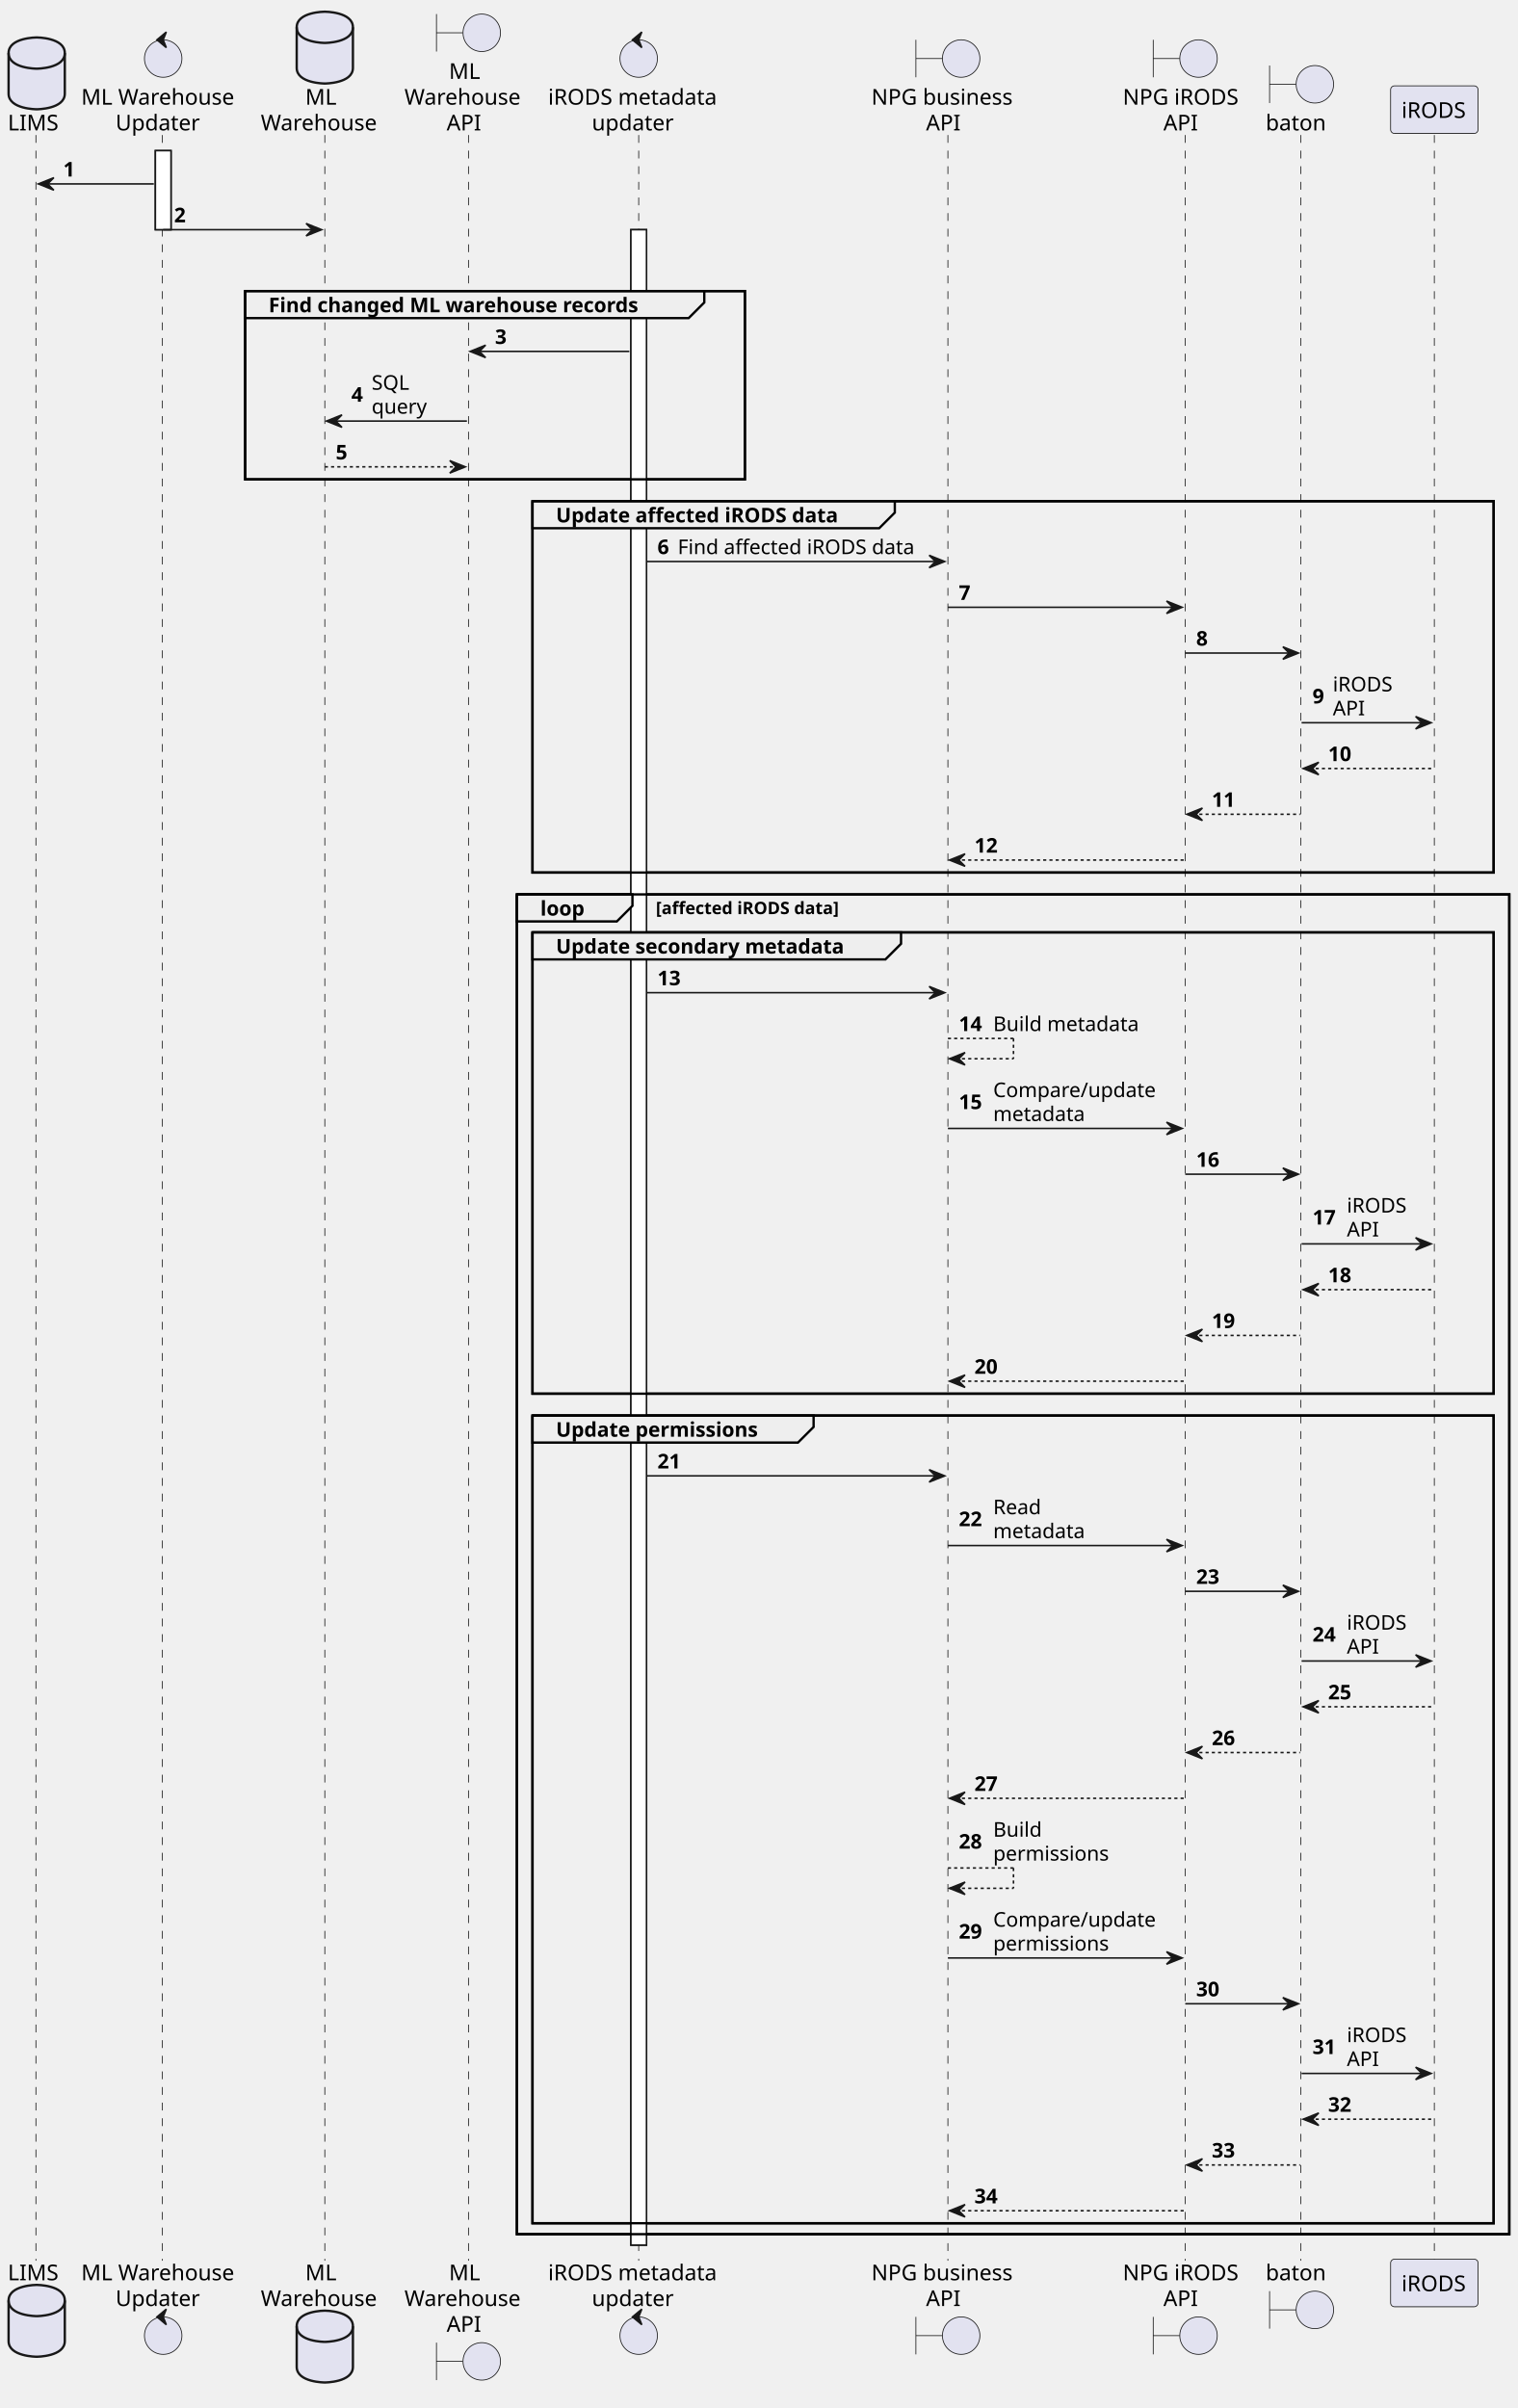
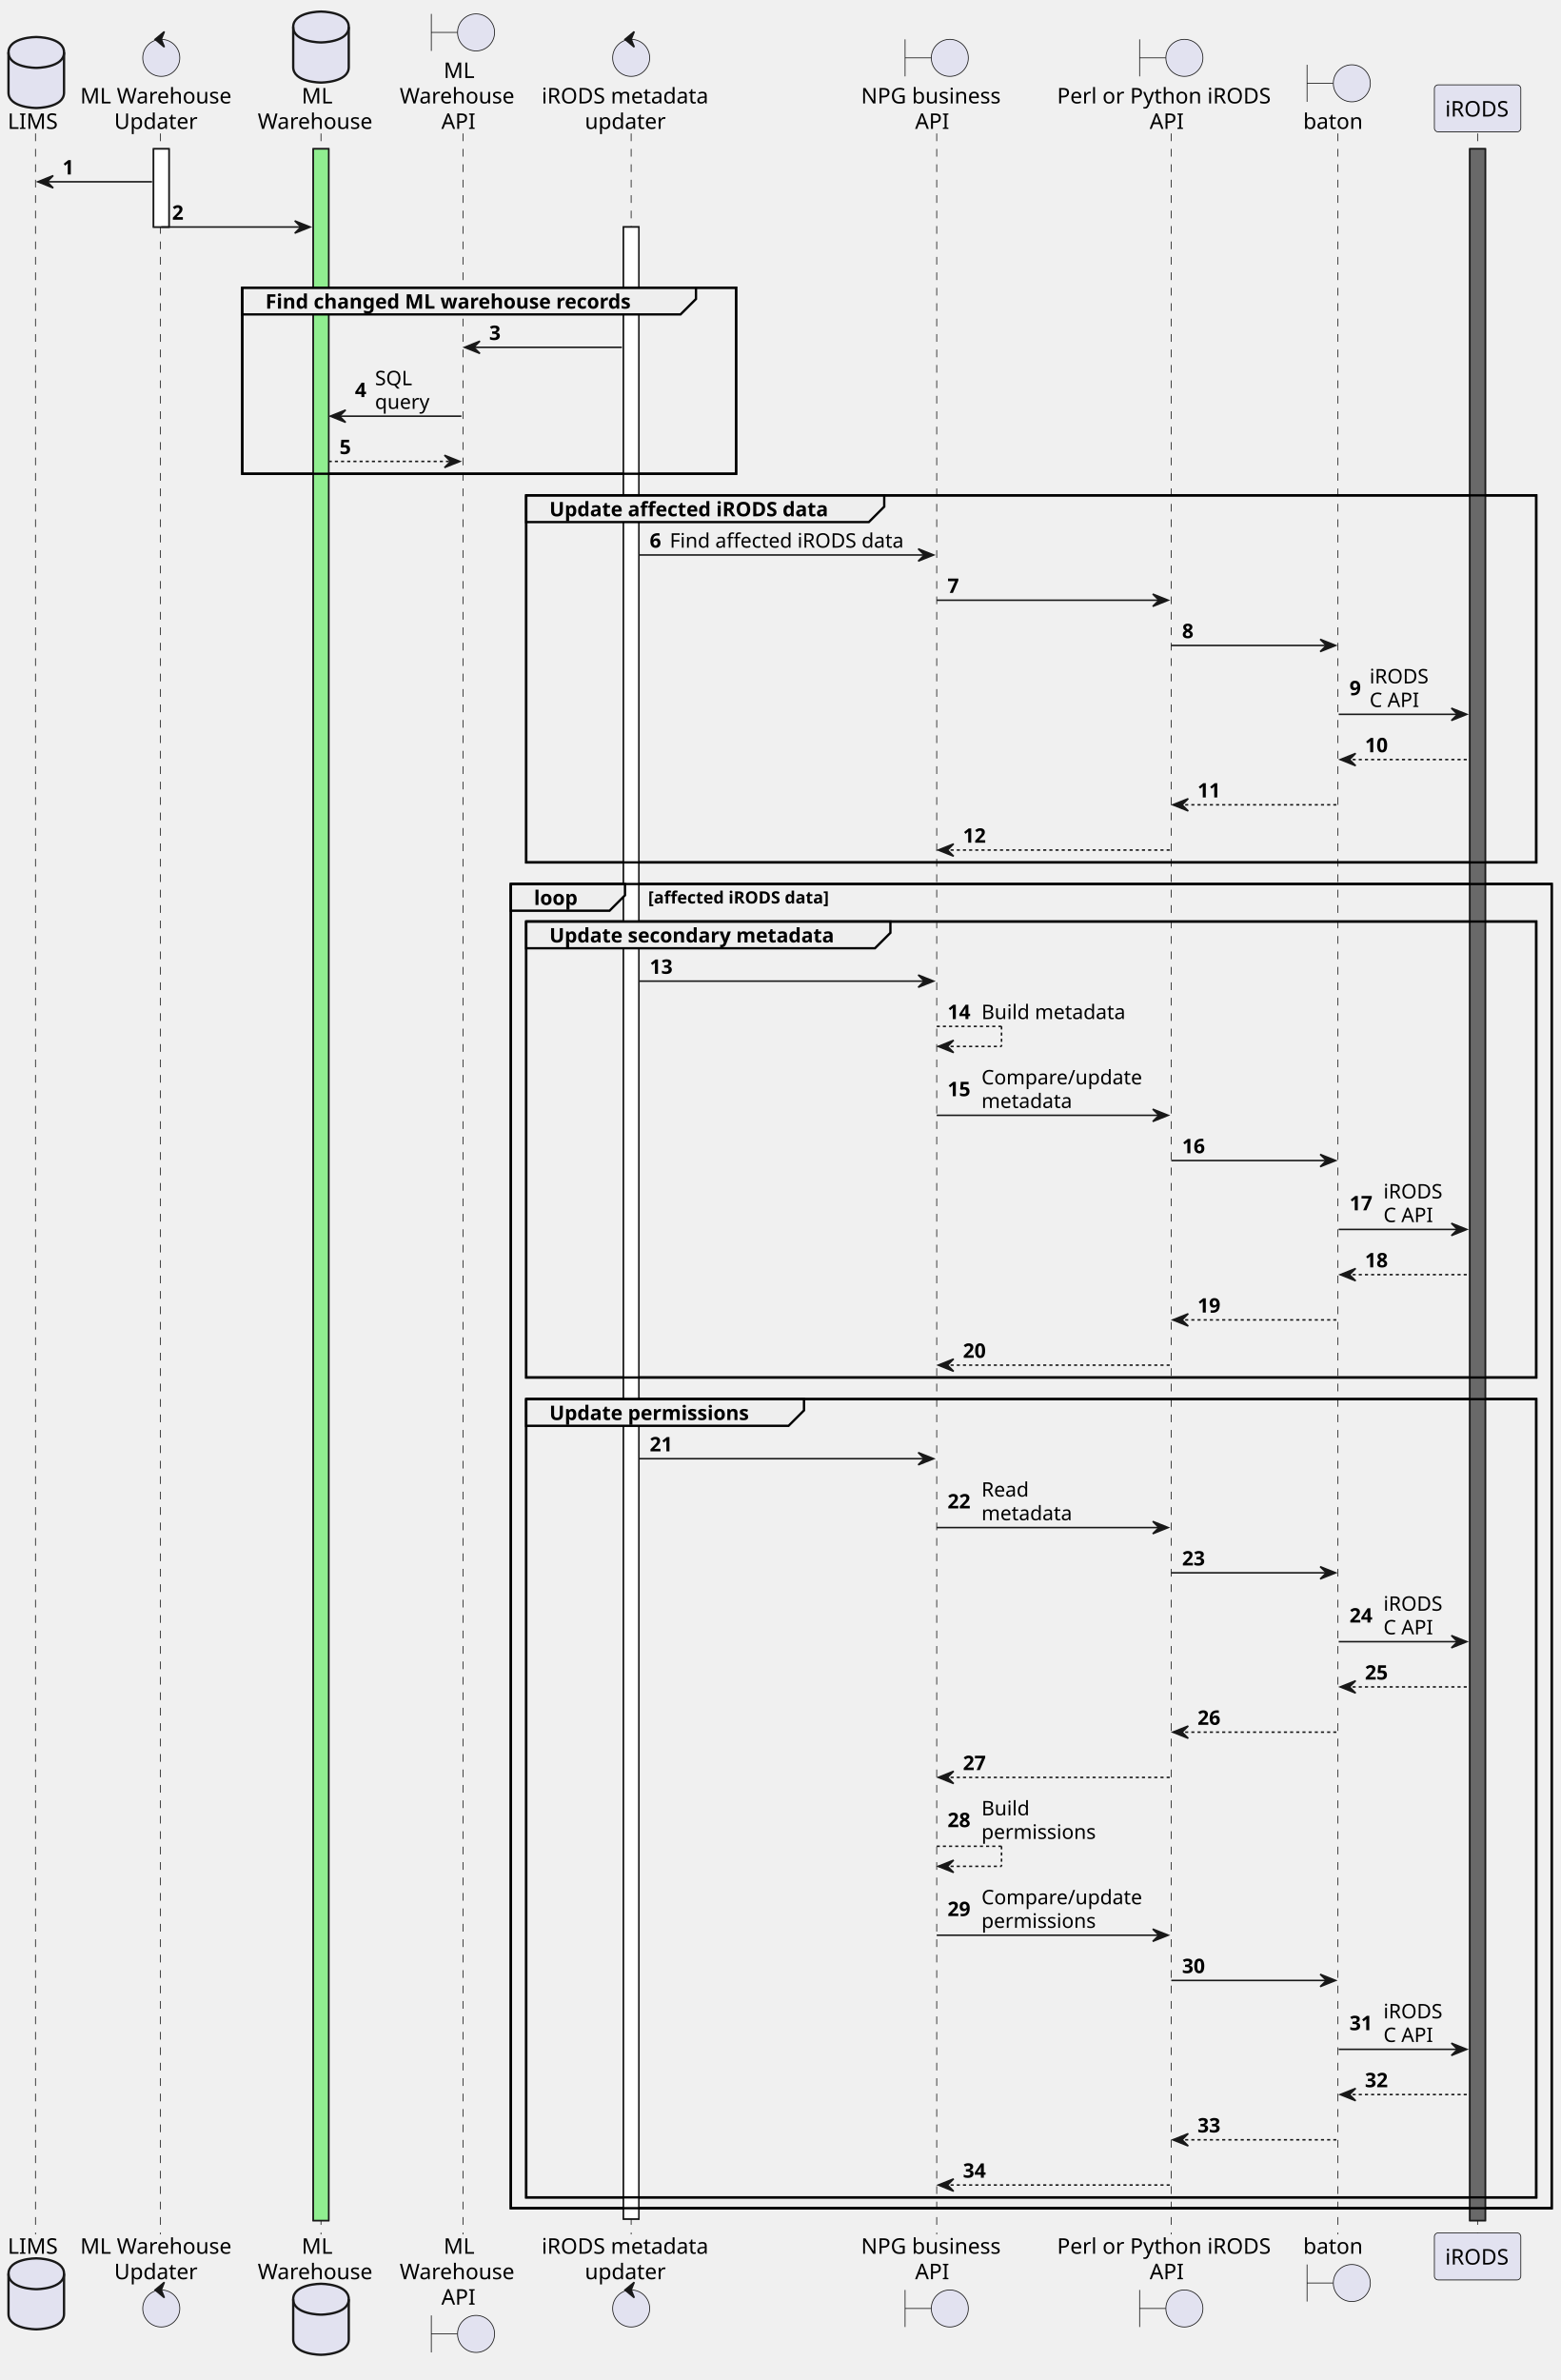
- <svg xmlns="http://www.w3.org/2000/svg" contentStyleType="text/css" height="1542px" preserveAspectRatio="none" style="width:972px;height:1542px;background:#FFFFFF;" version="1.1" viewBox="0 0 972 1542" width="972px" zoomAndPan="magnify">
+ <svg xmlns="http://www.w3.org/2000/svg" contentStyleType="text/css" height="1542px" preserveAspectRatio="none" style="width:1011px;height:1542px;background:#FFFFFF;" version="1.1" viewBox="0 0 1011 1542" width="1011px" zoomAndPan="magnify">
  <defs />
  <g>
    <rect fill="#FFFFFF" height="50.621" style="stroke:#181818;stroke-width:1.0;" width="10" x="99.5" y="96.465" />
+     <rect fill="#90EE90" height="1342.217" style="stroke:#181818;stroke-width:1.0;" width="10" x="203" y="96.465" />
    <rect fill="#FFFFFF" height="1290.596" style="stroke:#181818;stroke-width:1.0;" width="10" x="404" y="147.086" />
+     <rect fill="#696969" height="1342.217" style="stroke:#181818;stroke-width:1.0;" width="10" x="952.5" y="96.465" />
    <rect fill="none" height="120.553" style="stroke:#000000;stroke-width:1.5;" width="320" x="157" y="186.397" />
-     <rect fill="none" height="237.795" style="stroke:#000000;stroke-width:1.5;" width="615.5" x="341" y="320.949" />
-     <rect fill="none" height="857.938" style="stroke:#000000;stroke-width:1.5;" width="635.5" x="331" y="572.744" />
-     <rect fill="none" height="295.416" style="stroke:#000000;stroke-width:1.5;" width="615.5" x="341" y="597.055" />
-     <rect fill="none" height="517.211" style="stroke:#000000;stroke-width:1.5;" width="615.5" x="341" y="906.471" />
+     <rect fill="none" height="237.795" style="stroke:#000000;stroke-width:1.5;" width="654.5" x="341" y="320.949" />
+     <rect fill="none" height="857.938" style="stroke:#000000;stroke-width:1.5;" width="674.5" x="331" y="572.744" />
+     <rect fill="none" height="295.416" style="stroke:#000000;stroke-width:1.5;" width="654.5" x="341" y="597.055" />
+     <rect fill="none" height="517.211" style="stroke:#000000;stroke-width:1.5;" width="654.5" x="341" y="906.471" />
    <line style="stroke:#181818;stroke-width:0.5;stroke-dasharray:5.0,5.0;" x1="23" x2="23" y1="86.465" y2="1447.682" />
    <line style="stroke:#181818;stroke-width:0.5;stroke-dasharray:5.0,5.0;" x1="104" x2="104" y1="86.465" y2="1447.682" />
    <line style="stroke:#181818;stroke-width:0.5;stroke-dasharray:5.0,5.0;" x1="208" x2="208" y1="86.465" y2="1447.682" />
    <line style="stroke:#181818;stroke-width:0.5;stroke-dasharray:5.0,5.0;" x1="300" x2="300" y1="86.465" y2="1447.682" />
    <line style="stroke:#181818;stroke-width:0.5;stroke-dasharray:5.0,5.0;" x1="409" x2="409" y1="86.465" y2="1447.682" />
    <line style="stroke:#181818;stroke-width:0.5;stroke-dasharray:5.0,5.0;" x1="607" x2="607" y1="86.465" y2="1447.682" />
    <line style="stroke:#181818;stroke-width:0.5;stroke-dasharray:5.0,5.0;" x1="759" x2="759" y1="86.465" y2="1447.682" />
-     <line style="stroke:#181818;stroke-width:0.5;stroke-dasharray:5.0,5.0;" x1="833" x2="833" y1="86.465" y2="1447.682" />
-     <line style="stroke:#181818;stroke-width:0.5;stroke-dasharray:5.0,5.0;" x1="918.5" x2="918.5" y1="86.465" y2="1447.682" />
+     <line style="stroke:#181818;stroke-width:0.5;stroke-dasharray:5.0,5.0;" x1="867" x2="867" y1="86.465" y2="1447.682" />
+     <line style="stroke:#181818;stroke-width:0.5;stroke-dasharray:5.0,5.0;" x1="957.5" x2="957.5" y1="86.465" y2="1447.682" />
    <text fill="#000000" font-family="sans-serif" font-size="14" lengthAdjust="spacing" textLength="31" x="5" y="83.512">LIMS</text>
    <path d="M5.5,33.977 C5.5,23.977 23.5,23.977 23.5,23.977 C23.5,23.977 41.5,23.977 41.5,33.977 L41.5,59.977 C41.5,69.977 23.5,69.977 23.5,69.977 C23.5,69.977 5.5,69.977 5.5,59.977 L5.5,33.977 " fill="#E2E2F0" style="stroke:#181818;stroke-width:1.5;" />
    <path d="M5.5,33.977 C5.5,43.977 23.5,43.977 23.5,43.977 C23.5,43.977 41.5,43.977 41.5,33.977 " fill="none" style="stroke:#181818;stroke-width:1.5;" />
    <text fill="#000000" font-family="sans-serif" font-size="14" lengthAdjust="spacing" textLength="31" x="5" y="1460.217">LIMS</text>
    <path d="M5.5,1473.17 C5.5,1463.17 23.5,1463.17 23.5,1463.17 C23.5,1463.17 41.5,1463.17 41.5,1473.17 L41.5,1499.17 C41.5,1509.17 23.5,1509.17 23.5,1509.17 C23.5,1509.17 5.5,1509.17 5.5,1499.17 L5.5,1473.17 " fill="#E2E2F0" style="stroke:#181818;stroke-width:1.5;" />
    <path d="M5.5,1473.17 C5.5,1483.17 23.5,1483.17 23.5,1483.17 C23.5,1483.17 41.5,1483.17 41.5,1473.17 " fill="none" style="stroke:#181818;stroke-width:1.5;" />
    <text fill="#000000" font-family="sans-serif" font-size="14" lengthAdjust="spacing" textLength="99" x="52" y="67.023">ML Warehouse</text>
    <text fill="#000000" font-family="sans-serif" font-size="14" lengthAdjust="spacing" textLength="55" x="74" y="83.512">Updater</text>
    <ellipse cx="104.5" cy="37.488" fill="#E2E2F0" rx="12" ry="12" style="stroke:#181818;stroke-width:0.5;" />
    <polygon fill="#181818" points="100.5,25.488,106.5,20.488,104.5,25.488,106.5,30.488,100.5,25.488" style="stroke:#181818;stroke-width:1.0;" />
    <text fill="#000000" font-family="sans-serif" font-size="14" lengthAdjust="spacing" textLength="99" x="52" y="1460.217">ML Warehouse</text>
    <text fill="#000000" font-family="sans-serif" font-size="14" lengthAdjust="spacing" textLength="55" x="74" y="1476.705">Updater</text>
    <ellipse cx="104.5" cy="1495.658" fill="#E2E2F0" rx="12" ry="12" style="stroke:#181818;stroke-width:0.5;" />
    <polygon fill="#181818" points="100.5,1483.658,106.5,1478.658,104.5,1483.658,106.5,1488.658,100.5,1483.658" style="stroke:#181818;stroke-width:1.0;" />
    <text fill="#000000" font-family="sans-serif" font-size="14" lengthAdjust="spacing" textLength="19" x="195.5" y="67.023">ML</text>
    <text fill="#000000" font-family="sans-serif" font-size="14" lengthAdjust="spacing" textLength="76" x="167" y="83.512">Warehouse</text>
    <path d="M190,17.488 C190,7.488 208,7.488 208,7.488 C208,7.488 226,7.488 226,17.488 L226,43.488 C226,53.488 208,53.488 208,53.488 C208,53.488 190,53.488 190,43.488 L190,17.488 " fill="#E2E2F0" style="stroke:#181818;stroke-width:1.5;" />
    <path d="M190,17.488 C190,27.488 208,27.488 208,27.488 C208,27.488 226,27.488 226,17.488 " fill="none" style="stroke:#181818;stroke-width:1.5;" />
    <text fill="#000000" font-family="sans-serif" font-size="14" lengthAdjust="spacing" textLength="19" x="195.5" y="1460.217">ML</text>
    <text fill="#000000" font-family="sans-serif" font-size="14" lengthAdjust="spacing" textLength="76" x="167" y="1476.705">Warehouse</text>
    <path d="M190,1489.658 C190,1479.658 208,1479.658 208,1479.658 C208,1479.658 226,1479.658 226,1489.658 L226,1515.658 C226,1525.658 208,1525.658 208,1525.658 C208,1525.658 190,1525.658 190,1515.658 L190,1489.658 " fill="#E2E2F0" style="stroke:#181818;stroke-width:1.5;" />
    <path d="M190,1489.658 C190,1499.658 208,1499.658 208,1499.658 C208,1499.658 226,1499.658 226,1489.658 " fill="none" style="stroke:#181818;stroke-width:1.5;" />
    <text fill="#000000" font-family="sans-serif" font-size="14" lengthAdjust="spacing" textLength="19" x="287.5" y="50.535">ML</text>
    <text fill="#000000" font-family="sans-serif" font-size="14" lengthAdjust="spacing" textLength="76" x="259" y="67.023">Warehouse</text>
    <text fill="#000000" font-family="sans-serif" font-size="14" lengthAdjust="spacing" textLength="22" x="286" y="83.512">API</text>
    <path d="M279.5,9 L279.5,33 M279.5,21 L296.5,21 " fill="none" style="stroke:#181818;stroke-width:0.5;" />
    <ellipse cx="308.5" cy="21" fill="#E2E2F0" rx="12" ry="12" style="stroke:#181818;stroke-width:0.5;" />
    <text fill="#000000" font-family="sans-serif" font-size="14" lengthAdjust="spacing" textLength="19" x="287.5" y="1460.217">ML</text>
    <text fill="#000000" font-family="sans-serif" font-size="14" lengthAdjust="spacing" textLength="76" x="259" y="1476.705">Warehouse</text>
    <text fill="#000000" font-family="sans-serif" font-size="14" lengthAdjust="spacing" textLength="22" x="286" y="1493.193">API</text>
    <path d="M279.5,1500.147 L279.5,1524.147 M279.5,1512.147 L296.5,1512.147 " fill="none" style="stroke:#181818;stroke-width:0.5;" />
    <ellipse cx="308.5" cy="1512.147" fill="#E2E2F0" rx="12" ry="12" style="stroke:#181818;stroke-width:0.5;" />
    <text fill="#000000" font-family="sans-serif" font-size="14" lengthAdjust="spacing" textLength="110" x="351" y="67.023">iRODS metadata</text>
    <text fill="#000000" font-family="sans-serif" font-size="14" lengthAdjust="spacing" textLength="54" x="379" y="83.512">updater</text>
    <ellipse cx="409" cy="37.488" fill="#E2E2F0" rx="12" ry="12" style="stroke:#181818;stroke-width:0.5;" />
    <polygon fill="#181818" points="405,25.488,411,20.488,409,25.488,411,30.488,405,25.488" style="stroke:#181818;stroke-width:1.0;" />
    <text fill="#000000" font-family="sans-serif" font-size="14" lengthAdjust="spacing" textLength="110" x="351" y="1460.217">iRODS metadata</text>
    <text fill="#000000" font-family="sans-serif" font-size="14" lengthAdjust="spacing" textLength="54" x="379" y="1476.705">updater</text>
    <ellipse cx="409" cy="1495.658" fill="#E2E2F0" rx="12" ry="12" style="stroke:#181818;stroke-width:0.5;" />
    <polygon fill="#181818" points="405,1483.658,411,1478.658,409,1483.658,411,1488.658,405,1483.658" style="stroke:#181818;stroke-width:1.0;" />
    <text fill="#000000" font-family="sans-serif" font-size="14" lengthAdjust="spacing" textLength="92" x="558" y="67.023">NPG business</text>
    <text fill="#000000" font-family="sans-serif" font-size="14" lengthAdjust="spacing" textLength="22" x="593" y="83.512">API</text>
    <path d="M586.5,25.488 L586.5,49.488 M586.5,37.488 L603.5,37.488 " fill="none" style="stroke:#181818;stroke-width:0.5;" />
    <ellipse cx="615.5" cy="37.488" fill="#E2E2F0" rx="12" ry="12" style="stroke:#181818;stroke-width:0.5;" />
    <text fill="#000000" font-family="sans-serif" font-size="14" lengthAdjust="spacing" textLength="92" x="558" y="1460.217">NPG business</text>
    <text fill="#000000" font-family="sans-serif" font-size="14" lengthAdjust="spacing" textLength="22" x="593" y="1476.705">API</text>
    <path d="M586.5,1483.658 L586.5,1507.658 M586.5,1495.658 L603.5,1495.658 " fill="none" style="stroke:#181818;stroke-width:0.5;" />
    <ellipse cx="615.5" cy="1495.658" fill="#E2E2F0" rx="12" ry="12" style="stroke:#181818;stroke-width:0.5;" />
-     <text fill="#000000" font-family="sans-serif" font-size="14" lengthAdjust="spacing" textLength="74" x="719" y="67.023">NPG iRODS</text>
+     <text fill="#000000" font-family="sans-serif" font-size="14" lengthAdjust="spacing" textLength="142" x="685" y="67.023">Perl or Python iRODS</text>
    <text fill="#000000" font-family="sans-serif" font-size="14" lengthAdjust="spacing" textLength="22" x="745" y="83.512">API</text>
    <path d="M738.5,25.488 L738.5,49.488 M738.5,37.488 L755.5,37.488 " fill="none" style="stroke:#181818;stroke-width:0.5;" />
    <ellipse cx="767.5" cy="37.488" fill="#E2E2F0" rx="12" ry="12" style="stroke:#181818;stroke-width:0.5;" />
-     <text fill="#000000" font-family="sans-serif" font-size="14" lengthAdjust="spacing" textLength="74" x="719" y="1460.217">NPG iRODS</text>
+     <text fill="#000000" font-family="sans-serif" font-size="14" lengthAdjust="spacing" textLength="142" x="685" y="1460.217">Perl or Python iRODS</text>
    <text fill="#000000" font-family="sans-serif" font-size="14" lengthAdjust="spacing" textLength="22" x="745" y="1476.705">API</text>
    <path d="M738.5,1483.658 L738.5,1507.658 M738.5,1495.658 L755.5,1495.658 " fill="none" style="stroke:#181818;stroke-width:0.5;" />
    <ellipse cx="767.5" cy="1495.658" fill="#E2E2F0" rx="12" ry="12" style="stroke:#181818;stroke-width:0.5;" />
-     <text fill="#000000" font-family="sans-serif" font-size="14" lengthAdjust="spacing" textLength="40" x="810.5" y="83.512">baton</text>
-     <path d="M813,41.977 L813,65.977 M813,53.977 L830,53.977 " fill="none" style="stroke:#181818;stroke-width:0.5;" />
-     <ellipse cx="842" cy="53.977" fill="#E2E2F0" rx="12" ry="12" style="stroke:#181818;stroke-width:0.5;" />
-     <text fill="#000000" font-family="sans-serif" font-size="14" lengthAdjust="spacing" textLength="40" x="810.5" y="1460.217">baton</text>
-     <path d="M813,1467.17 L813,1491.17 M813,1479.17 L830,1479.17 " fill="none" style="stroke:#181818;stroke-width:0.5;" />
-     <ellipse cx="842" cy="1479.17" fill="#E2E2F0" rx="12" ry="12" style="stroke:#181818;stroke-width:0.5;" />
-     <rect fill="#E2E2F0" height="30.488" rx="2.5" ry="2.5" style="stroke:#181818;stroke-width:0.5;" width="56" x="890.5" y="54.977" />
-     <text fill="#000000" font-family="sans-serif" font-size="14" lengthAdjust="spacing" textLength="42" x="897.5" y="75.512">iRODS</text>
-     <rect fill="#E2E2F0" height="30.488" rx="2.5" ry="2.5" style="stroke:#181818;stroke-width:0.5;" width="56" x="890.5" y="1446.682" />
-     <text fill="#000000" font-family="sans-serif" font-size="14" lengthAdjust="spacing" textLength="42" x="897.5" y="1467.217">iRODS</text>
+     <text fill="#000000" font-family="sans-serif" font-size="14" lengthAdjust="spacing" textLength="40" x="844.5" y="83.512">baton</text>
+     <path d="M847,41.977 L847,65.977 M847,53.977 L864,53.977 " fill="none" style="stroke:#181818;stroke-width:0.5;" />
+     <ellipse cx="876" cy="53.977" fill="#E2E2F0" rx="12" ry="12" style="stroke:#181818;stroke-width:0.5;" />
+     <text fill="#000000" font-family="sans-serif" font-size="14" lengthAdjust="spacing" textLength="40" x="844.5" y="1460.217">baton</text>
+     <path d="M847,1467.17 L847,1491.17 M847,1479.17 L864,1479.17 " fill="none" style="stroke:#181818;stroke-width:0.5;" />
+     <ellipse cx="876" cy="1479.17" fill="#E2E2F0" rx="12" ry="12" style="stroke:#181818;stroke-width:0.5;" />
+     <rect fill="#E2E2F0" height="30.488" rx="2.5" ry="2.5" style="stroke:#181818;stroke-width:0.5;" width="56" x="929.5" y="54.977" />
+     <text fill="#000000" font-family="sans-serif" font-size="14" lengthAdjust="spacing" textLength="42" x="936.5" y="75.512">iRODS</text>
+     <rect fill="#E2E2F0" height="30.488" rx="2.5" ry="2.5" style="stroke:#181818;stroke-width:0.5;" width="56" x="929.5" y="1446.682" />
+     <text fill="#000000" font-family="sans-serif" font-size="14" lengthAdjust="spacing" textLength="42" x="936.5" y="1467.217">iRODS</text>
    <rect fill="#FFFFFF" height="50.621" style="stroke:#181818;stroke-width:1.0;" width="10" x="99.5" y="96.465" />
+     <rect fill="#90EE90" height="1342.217" style="stroke:#181818;stroke-width:1.0;" width="10" x="203" y="96.465" />
    <rect fill="#FFFFFF" height="1290.596" style="stroke:#181818;stroke-width:1.0;" width="10" x="404" y="147.086" />
+     <rect fill="#696969" height="1342.217" style="stroke:#181818;stroke-width:1.0;" width="10" x="952.5" y="96.465" />
    <polygon fill="#181818" points="34.5,113.775,24.5,117.775,34.5,121.775,30.5,117.775" style="stroke:#181818;stroke-width:1.0;" />
    <line style="stroke:#181818;stroke-width:1.0;" x1="28.5" x2="98.5" y1="117.775" y2="117.775" />
    <text fill="#000000" font-family="sans-serif" font-size="13" font-weight="bold" lengthAdjust="spacing" textLength="9" x="40.5" y="113.033">1</text>
    <text fill="#000000" font-family="sans-serif" font-size="13" lengthAdjust="spacing" textLength="4" x="53.5" y="113.033"> </text>
-     <polygon fill="#181818" points="196,143.086,206,147.086,196,151.086,200,147.086" style="stroke:#181818;stroke-width:1.0;" />
-     <line style="stroke:#181818;stroke-width:1.0;" x1="104.5" x2="202" y1="147.086" y2="147.086" />
+     <polygon fill="#181818" points="191,143.086,201,147.086,191,151.086,195,147.086" style="stroke:#181818;stroke-width:1.0;" />
+     <line style="stroke:#181818;stroke-width:1.0;" x1="104.5" x2="197" y1="147.086" y2="147.086" />
    <text fill="#000000" font-family="sans-serif" font-size="13" font-weight="bold" lengthAdjust="spacing" textLength="9" x="111.5" y="142.344">2</text>
    <text fill="#000000" font-family="sans-serif" font-size="13" lengthAdjust="spacing" textLength="4" x="124.5" y="142.344"> </text>
    <path d="M157,186.397 L451,186.397 L451,193.707 L441,203.707 L157,203.707 L157,186.397 " fill="#EEEEEE" style="stroke:#000000;stroke-width:1.5;" />
    <rect fill="none" height="120.553" style="stroke:#000000;stroke-width:1.5;" width="320" x="157" y="186.397" />
    <text fill="#000000" font-family="sans-serif" font-size="13" font-weight="bold" lengthAdjust="spacing" textLength="249" x="172" y="199.965">Find changed ML warehouse records</text>
    <polygon fill="#181818" points="311,221.018,301,225.018,311,229.018,307,225.018" style="stroke:#181818;stroke-width:1.0;" />
    <line style="stroke:#181818;stroke-width:1.0;" x1="305" x2="403" y1="225.018" y2="225.018" />
    <text fill="#000000" font-family="sans-serif" font-size="13" font-weight="bold" lengthAdjust="spacing" textLength="9" x="317" y="220.275">3</text>
    <text fill="#000000" font-family="sans-serif" font-size="13" lengthAdjust="spacing" textLength="4" x="330" y="220.275"> </text>
-     <polygon fill="#181818" points="219,265.639,209,269.639,219,273.639,215,269.639" style="stroke:#181818;stroke-width:1.0;" />
-     <line style="stroke:#181818;stroke-width:1.0;" x1="213" x2="299" y1="269.639" y2="269.639" />
-     <text fill="#000000" font-family="sans-serif" font-size="13" font-weight="bold" lengthAdjust="spacing" textLength="9" x="225" y="257.241">4</text>
-     <text fill="#000000" font-family="sans-serif" font-size="13" lengthAdjust="spacing" textLength="24" x="238" y="249.586">SQL</text>
-     <text fill="#000000" font-family="sans-serif" font-size="13" lengthAdjust="spacing" textLength="35" x="238" y="264.897">query</text>
+     <polygon fill="#181818" points="224,265.639,214,269.639,224,273.639,220,269.639" style="stroke:#181818;stroke-width:1.0;" />
+     <line style="stroke:#181818;stroke-width:1.0;" x1="218" x2="299" y1="269.639" y2="269.639" />
+     <text fill="#000000" font-family="sans-serif" font-size="13" font-weight="bold" lengthAdjust="spacing" textLength="9" x="230" y="257.241">4</text>
+     <text fill="#000000" font-family="sans-serif" font-size="13" lengthAdjust="spacing" textLength="24" x="243" y="249.586">SQL</text>
+     <text fill="#000000" font-family="sans-serif" font-size="13" lengthAdjust="spacing" textLength="35" x="243" y="264.897">query</text>
    <polygon fill="#181818" points="288,294.949,298,298.949,288,302.949,292,298.949" style="stroke:#181818;stroke-width:1.0;" />
-     <line style="stroke:#181818;stroke-width:1.0;stroke-dasharray:2.0,2.0;" x1="208" x2="294" y1="298.949" y2="298.949" />
-     <text fill="#000000" font-family="sans-serif" font-size="13" font-weight="bold" lengthAdjust="spacing" textLength="9" x="215" y="294.207">5</text>
-     <text fill="#000000" font-family="sans-serif" font-size="13" lengthAdjust="spacing" textLength="4" x="228" y="294.207"> </text>
+     <line style="stroke:#181818;stroke-width:1.0;stroke-dasharray:2.0,2.0;" x1="213" x2="294" y1="298.949" y2="298.949" />
+     <text fill="#000000" font-family="sans-serif" font-size="13" font-weight="bold" lengthAdjust="spacing" textLength="9" x="220" y="294.207">5</text>
+     <text fill="#000000" font-family="sans-serif" font-size="13" lengthAdjust="spacing" textLength="4" x="233" y="294.207"> </text>
    <path d="M341,320.949 L573,320.949 L573,328.26 L563,338.26 L341,338.26 L341,320.949 " fill="#EEEEEE" style="stroke:#000000;stroke-width:1.5;" />
-     <rect fill="none" height="237.795" style="stroke:#000000;stroke-width:1.5;" width="615.5" x="341" y="320.949" />
+     <rect fill="none" height="237.795" style="stroke:#000000;stroke-width:1.5;" width="654.5" x="341" y="320.949" />
    <text fill="#000000" font-family="sans-serif" font-size="13" font-weight="bold" lengthAdjust="spacing" textLength="187" x="356" y="334.518">Update affected iRODS data</text>
    <polygon fill="#181818" points="595,355.57,605,359.57,595,363.57,599,359.57" style="stroke:#181818;stroke-width:1.0;" />
    <line style="stroke:#181818;stroke-width:1.0;" x1="414" x2="601" y1="359.57" y2="359.57" />
    <text fill="#000000" font-family="sans-serif" font-size="13" font-weight="bold" lengthAdjust="spacing" textLength="9" x="421" y="354.828">6</text>
    <text fill="#000000" font-family="sans-serif" font-size="13" lengthAdjust="spacing" textLength="156" x="434" y="354.828">Find affected iRODS data</text>
    <polygon fill="#181818" points="747,384.881,757,388.881,747,392.881,751,388.881" style="stroke:#181818;stroke-width:1.0;" />
    <line style="stroke:#181818;stroke-width:1.0;" x1="607" x2="753" y1="388.881" y2="388.881" />
    <text fill="#000000" font-family="sans-serif" font-size="13" font-weight="bold" lengthAdjust="spacing" textLength="9" x="614" y="384.139">7</text>
    <text fill="#000000" font-family="sans-serif" font-size="13" lengthAdjust="spacing" textLength="4" x="627" y="384.139"> </text>
-     <polygon fill="#181818" points="821.5,414.191,831.5,418.191,821.5,422.191,825.5,418.191" style="stroke:#181818;stroke-width:1.0;" />
-     <line style="stroke:#181818;stroke-width:1.0;" x1="759" x2="827.5" y1="418.191" y2="418.191" />
+     <polygon fill="#181818" points="855.5,414.191,865.5,418.191,855.5,422.191,859.5,418.191" style="stroke:#181818;stroke-width:1.0;" />
+     <line style="stroke:#181818;stroke-width:1.0;" x1="759" x2="861.5" y1="418.191" y2="418.191" />
    <text fill="#000000" font-family="sans-serif" font-size="13" font-weight="bold" lengthAdjust="spacing" textLength="9" x="766" y="413.449">8</text>
    <text fill="#000000" font-family="sans-serif" font-size="13" lengthAdjust="spacing" textLength="4" x="779" y="413.449"> </text>
-     <polygon fill="#181818" points="906.5,458.812,916.5,462.812,906.5,466.812,910.5,462.812" style="stroke:#181818;stroke-width:1.0;" />
-     <line style="stroke:#181818;stroke-width:1.0;" x1="833.5" x2="912.5" y1="462.812" y2="462.812" />
-     <text fill="#000000" font-family="sans-serif" font-size="13" font-weight="bold" lengthAdjust="spacing" textLength="9" x="840.5" y="450.415">9</text>
-     <text fill="#000000" font-family="sans-serif" font-size="13" lengthAdjust="spacing" textLength="39" x="853.5" y="442.76">iRODS</text>
-     <text fill="#000000" font-family="sans-serif" font-size="13" lengthAdjust="spacing" textLength="20" x="853.5" y="458.07">API</text>
-     <polygon fill="#181818" points="844.5,488.123,834.5,492.123,844.5,496.123,840.5,492.123" style="stroke:#181818;stroke-width:1.0;" />
-     <line style="stroke:#181818;stroke-width:1.0;stroke-dasharray:2.0,2.0;" x1="838.5" x2="917.5" y1="492.123" y2="492.123" />
-     <text fill="#000000" font-family="sans-serif" font-size="13" font-weight="bold" lengthAdjust="spacing" textLength="18" x="850.5" y="487.381">10</text>
-     <text fill="#000000" font-family="sans-serif" font-size="13" lengthAdjust="spacing" textLength="4" x="872.5" y="487.381"> </text>
+     <polygon fill="#181818" points="940.5,458.812,950.5,462.812,940.5,466.812,944.5,462.812" style="stroke:#181818;stroke-width:1.0;" />
+     <line style="stroke:#181818;stroke-width:1.0;" x1="867.5" x2="946.5" y1="462.812" y2="462.812" />
+     <text fill="#000000" font-family="sans-serif" font-size="13" font-weight="bold" lengthAdjust="spacing" textLength="9" x="874.5" y="450.415">9</text>
+     <text fill="#000000" font-family="sans-serif" font-size="13" lengthAdjust="spacing" textLength="39" x="887.5" y="442.76">iRODS</text>
+     <text fill="#000000" font-family="sans-serif" font-size="13" lengthAdjust="spacing" textLength="33" x="887.5" y="458.07">C API</text>
+     <polygon fill="#181818" points="878.5,488.123,868.5,492.123,878.5,496.123,874.5,492.123" style="stroke:#181818;stroke-width:1.0;" />
+     <line style="stroke:#181818;stroke-width:1.0;stroke-dasharray:2.0,2.0;" x1="872.5" x2="951.5" y1="492.123" y2="492.123" />
+     <text fill="#000000" font-family="sans-serif" font-size="13" font-weight="bold" lengthAdjust="spacing" textLength="18" x="884.5" y="487.381">10</text>
+     <text fill="#000000" font-family="sans-serif" font-size="13" lengthAdjust="spacing" textLength="4" x="906.5" y="487.381"> </text>
    <polygon fill="#181818" points="770,517.434,760,521.434,770,525.434,766,521.434" style="stroke:#181818;stroke-width:1.0;" />
-     <line style="stroke:#181818;stroke-width:1.0;stroke-dasharray:2.0,2.0;" x1="764" x2="832.5" y1="521.434" y2="521.434" />
+     <line style="stroke:#181818;stroke-width:1.0;stroke-dasharray:2.0,2.0;" x1="764" x2="866.5" y1="521.434" y2="521.434" />
    <text fill="#000000" font-family="sans-serif" font-size="13" font-weight="bold" lengthAdjust="spacing" textLength="18" x="776" y="516.691">11</text>
    <text fill="#000000" font-family="sans-serif" font-size="13" lengthAdjust="spacing" textLength="4" x="798" y="516.691"> </text>
    <polygon fill="#181818" points="618,546.744,608,550.744,618,554.744,614,550.744" style="stroke:#181818;stroke-width:1.0;" />
    <line style="stroke:#181818;stroke-width:1.0;stroke-dasharray:2.0,2.0;" x1="612" x2="758" y1="550.744" y2="550.744" />
    <text fill="#000000" font-family="sans-serif" font-size="13" font-weight="bold" lengthAdjust="spacing" textLength="18" x="624" y="546.002">12</text>
    <text fill="#000000" font-family="sans-serif" font-size="13" lengthAdjust="spacing" textLength="4" x="646" y="546.002"> </text>
    <path d="M331,572.744 L405,572.744 L405,580.055 L395,590.055 L331,590.055 L331,572.744 " fill="#EEEEEE" style="stroke:#000000;stroke-width:1.5;" />
-     <rect fill="none" height="857.938" style="stroke:#000000;stroke-width:1.5;" width="635.5" x="331" y="572.744" />
+     <rect fill="none" height="857.938" style="stroke:#000000;stroke-width:1.5;" width="674.5" x="331" y="572.744" />
    <text fill="#000000" font-family="sans-serif" font-size="13" font-weight="bold" lengthAdjust="spacing" textLength="29" x="346" y="586.312">loop</text>
    <text fill="#000000" font-family="sans-serif" font-size="11" font-weight="bold" lengthAdjust="spacing" textLength="120" x="420" y="585.379">[affected iRODS data]</text>
    <path d="M341,597.055 L577,597.055 L577,604.365 L567,614.365 L341,614.365 L341,597.055 " fill="#EEEEEE" style="stroke:#000000;stroke-width:1.5;" />
-     <rect fill="none" height="295.416" style="stroke:#000000;stroke-width:1.5;" width="615.5" x="341" y="597.055" />
+     <rect fill="none" height="295.416" style="stroke:#000000;stroke-width:1.5;" width="654.5" x="341" y="597.055" />
    <text fill="#000000" font-family="sans-serif" font-size="13" font-weight="bold" lengthAdjust="spacing" textLength="191" x="356" y="610.623">Update secondary metadata</text>
    <polygon fill="#181818" points="595,631.676,605,635.676,595,639.676,599,635.676" style="stroke:#181818;stroke-width:1.0;" />
    <line style="stroke:#181818;stroke-width:1.0;" x1="414" x2="601" y1="635.676" y2="635.676" />
    <text fill="#000000" font-family="sans-serif" font-size="13" font-weight="bold" lengthAdjust="spacing" textLength="18" x="421" y="630.934">13</text>
    <text fill="#000000" font-family="sans-serif" font-size="13" lengthAdjust="spacing" textLength="4" x="443" y="630.934"> </text>
    <line style="stroke:#181818;stroke-width:1.0;stroke-dasharray:2.0,2.0;" x1="607" x2="649" y1="664.986" y2="664.986" />
    <line style="stroke:#181818;stroke-width:1.0;stroke-dasharray:2.0,2.0;" x1="649" x2="649" y1="664.986" y2="677.986" />
    <line style="stroke:#181818;stroke-width:1.0;stroke-dasharray:2.0,2.0;" x1="608" x2="649" y1="677.986" y2="677.986" />
    <polygon fill="#181818" points="618,673.986,608,677.986,618,681.986,614,677.986" style="stroke:#181818;stroke-width:1.0;" />
    <text fill="#000000" font-family="sans-serif" font-size="13" font-weight="bold" lengthAdjust="spacing" textLength="18" x="614" y="660.244">14</text>
    <text fill="#000000" font-family="sans-serif" font-size="13" lengthAdjust="spacing" textLength="93" x="636" y="660.244">Build metadata</text>
    <polygon fill="#181818" points="747,718.607,757,722.607,747,726.607,751,722.607" style="stroke:#181818;stroke-width:1.0;" />
    <line style="stroke:#181818;stroke-width:1.0;" x1="607" x2="753" y1="722.607" y2="722.607" />
    <text fill="#000000" font-family="sans-serif" font-size="13" font-weight="bold" lengthAdjust="spacing" textLength="18" x="614" y="710.21">15</text>
    <text fill="#000000" font-family="sans-serif" font-size="13" lengthAdjust="spacing" textLength="106" x="636" y="702.555">Compare/update</text>
    <text fill="#000000" font-family="sans-serif" font-size="13" lengthAdjust="spacing" textLength="58" x="636" y="717.865">metadata</text>
-     <polygon fill="#181818" points="821.5,747.918,831.5,751.918,821.5,755.918,825.5,751.918" style="stroke:#181818;stroke-width:1.0;" />
-     <line style="stroke:#181818;stroke-width:1.0;" x1="759" x2="827.5" y1="751.918" y2="751.918" />
+     <polygon fill="#181818" points="855.5,747.918,865.5,751.918,855.5,755.918,859.5,751.918" style="stroke:#181818;stroke-width:1.0;" />
+     <line style="stroke:#181818;stroke-width:1.0;" x1="759" x2="861.5" y1="751.918" y2="751.918" />
    <text fill="#000000" font-family="sans-serif" font-size="13" font-weight="bold" lengthAdjust="spacing" textLength="18" x="766" y="747.176">16</text>
    <text fill="#000000" font-family="sans-serif" font-size="13" lengthAdjust="spacing" textLength="4" x="788" y="747.176"> </text>
-     <polygon fill="#181818" points="906.5,792.539,916.5,796.539,906.5,800.539,910.5,796.539" style="stroke:#181818;stroke-width:1.0;" />
-     <line style="stroke:#181818;stroke-width:1.0;" x1="833.5" x2="912.5" y1="796.539" y2="796.539" />
-     <text fill="#000000" font-family="sans-serif" font-size="13" font-weight="bold" lengthAdjust="spacing" textLength="18" x="840.5" y="784.142">17</text>
-     <text fill="#000000" font-family="sans-serif" font-size="13" lengthAdjust="spacing" textLength="39" x="862.5" y="776.486">iRODS</text>
-     <text fill="#000000" font-family="sans-serif" font-size="13" lengthAdjust="spacing" textLength="20" x="862.5" y="791.797">API</text>
-     <polygon fill="#181818" points="844.5,821.85,834.5,825.85,844.5,829.85,840.5,825.85" style="stroke:#181818;stroke-width:1.0;" />
-     <line style="stroke:#181818;stroke-width:1.0;stroke-dasharray:2.0,2.0;" x1="838.5" x2="917.5" y1="825.85" y2="825.85" />
-     <text fill="#000000" font-family="sans-serif" font-size="13" font-weight="bold" lengthAdjust="spacing" textLength="18" x="850.5" y="821.107">18</text>
-     <text fill="#000000" font-family="sans-serif" font-size="13" lengthAdjust="spacing" textLength="4" x="872.5" y="821.107"> </text>
+     <polygon fill="#181818" points="940.5,792.539,950.5,796.539,940.5,800.539,944.5,796.539" style="stroke:#181818;stroke-width:1.0;" />
+     <line style="stroke:#181818;stroke-width:1.0;" x1="867.5" x2="946.5" y1="796.539" y2="796.539" />
+     <text fill="#000000" font-family="sans-serif" font-size="13" font-weight="bold" lengthAdjust="spacing" textLength="18" x="874.5" y="784.142">17</text>
+     <text fill="#000000" font-family="sans-serif" font-size="13" lengthAdjust="spacing" textLength="39" x="896.5" y="776.486">iRODS</text>
+     <text fill="#000000" font-family="sans-serif" font-size="13" lengthAdjust="spacing" textLength="33" x="896.5" y="791.797">C API</text>
+     <polygon fill="#181818" points="878.5,821.85,868.5,825.85,878.5,829.85,874.5,825.85" style="stroke:#181818;stroke-width:1.0;" />
+     <line style="stroke:#181818;stroke-width:1.0;stroke-dasharray:2.0,2.0;" x1="872.5" x2="951.5" y1="825.85" y2="825.85" />
+     <text fill="#000000" font-family="sans-serif" font-size="13" font-weight="bold" lengthAdjust="spacing" textLength="18" x="884.5" y="821.107">18</text>
+     <text fill="#000000" font-family="sans-serif" font-size="13" lengthAdjust="spacing" textLength="4" x="906.5" y="821.107"> </text>
    <polygon fill="#181818" points="770,851.16,760,855.16,770,859.16,766,855.16" style="stroke:#181818;stroke-width:1.0;" />
-     <line style="stroke:#181818;stroke-width:1.0;stroke-dasharray:2.0,2.0;" x1="764" x2="832.5" y1="855.16" y2="855.16" />
+     <line style="stroke:#181818;stroke-width:1.0;stroke-dasharray:2.0,2.0;" x1="764" x2="866.5" y1="855.16" y2="855.16" />
    <text fill="#000000" font-family="sans-serif" font-size="13" font-weight="bold" lengthAdjust="spacing" textLength="18" x="776" y="850.418">19</text>
    <text fill="#000000" font-family="sans-serif" font-size="13" lengthAdjust="spacing" textLength="4" x="798" y="850.418"> </text>
    <polygon fill="#181818" points="618,880.471,608,884.471,618,888.471,614,884.471" style="stroke:#181818;stroke-width:1.0;" />
    <line style="stroke:#181818;stroke-width:1.0;stroke-dasharray:2.0,2.0;" x1="612" x2="758" y1="884.471" y2="884.471" />
    <text fill="#000000" font-family="sans-serif" font-size="13" font-weight="bold" lengthAdjust="spacing" textLength="18" x="624" y="879.729">20</text>
    <text fill="#000000" font-family="sans-serif" font-size="13" lengthAdjust="spacing" textLength="4" x="646" y="879.729"> </text>
    <path d="M341,906.471 L521,906.471 L521,913.781 L511,923.781 L341,923.781 L341,906.471 " fill="#EEEEEE" style="stroke:#000000;stroke-width:1.5;" />
-     <rect fill="none" height="517.211" style="stroke:#000000;stroke-width:1.5;" width="615.5" x="341" y="906.471" />
+     <rect fill="none" height="517.211" style="stroke:#000000;stroke-width:1.5;" width="654.5" x="341" y="906.471" />
    <text fill="#000000" font-family="sans-serif" font-size="13" font-weight="bold" lengthAdjust="spacing" textLength="135" x="356" y="920.039">Update permissions</text>
    <polygon fill="#181818" points="595,941.092,605,945.092,595,949.092,599,945.092" style="stroke:#181818;stroke-width:1.0;" />
    <line style="stroke:#181818;stroke-width:1.0;" x1="414" x2="601" y1="945.092" y2="945.092" />
    <text fill="#000000" font-family="sans-serif" font-size="13" font-weight="bold" lengthAdjust="spacing" textLength="18" x="421" y="940.35">21</text>
    <text fill="#000000" font-family="sans-serif" font-size="13" lengthAdjust="spacing" textLength="4" x="443" y="940.35"> </text>
    <polygon fill="#181818" points="747,985.713,757,989.713,747,993.713,751,989.713" style="stroke:#181818;stroke-width:1.0;" />
    <line style="stroke:#181818;stroke-width:1.0;" x1="607" x2="753" y1="989.713" y2="989.713" />
    <text fill="#000000" font-family="sans-serif" font-size="13" font-weight="bold" lengthAdjust="spacing" textLength="18" x="614" y="977.315">22</text>
    <text fill="#000000" font-family="sans-serif" font-size="13" lengthAdjust="spacing" textLength="30" x="636" y="969.66">Read</text>
    <text fill="#000000" font-family="sans-serif" font-size="13" lengthAdjust="spacing" textLength="58" x="636" y="984.971">metadata</text>
-     <polygon fill="#181818" points="821.5,1015.023,831.5,1019.023,821.5,1023.023,825.5,1019.023" style="stroke:#181818;stroke-width:1.0;" />
-     <line style="stroke:#181818;stroke-width:1.0;" x1="759" x2="827.5" y1="1019.023" y2="1019.023" />
+     <polygon fill="#181818" points="855.5,1015.023,865.5,1019.023,855.5,1023.023,859.5,1019.023" style="stroke:#181818;stroke-width:1.0;" />
+     <line style="stroke:#181818;stroke-width:1.0;" x1="759" x2="861.5" y1="1019.023" y2="1019.023" />
    <text fill="#000000" font-family="sans-serif" font-size="13" font-weight="bold" lengthAdjust="spacing" textLength="18" x="766" y="1014.281">23</text>
    <text fill="#000000" font-family="sans-serif" font-size="13" lengthAdjust="spacing" textLength="4" x="788" y="1014.281"> </text>
-     <polygon fill="#181818" points="906.5,1059.645,916.5,1063.645,906.5,1067.645,910.5,1063.645" style="stroke:#181818;stroke-width:1.0;" />
-     <line style="stroke:#181818;stroke-width:1.0;" x1="833.5" x2="912.5" y1="1063.645" y2="1063.645" />
-     <text fill="#000000" font-family="sans-serif" font-size="13" font-weight="bold" lengthAdjust="spacing" textLength="18" x="840.5" y="1051.247">24</text>
-     <text fill="#000000" font-family="sans-serif" font-size="13" lengthAdjust="spacing" textLength="39" x="862.5" y="1043.592">iRODS</text>
-     <text fill="#000000" font-family="sans-serif" font-size="13" lengthAdjust="spacing" textLength="20" x="862.5" y="1058.902">API</text>
-     <polygon fill="#181818" points="844.5,1088.955,834.5,1092.955,844.5,1096.955,840.5,1092.955" style="stroke:#181818;stroke-width:1.0;" />
-     <line style="stroke:#181818;stroke-width:1.0;stroke-dasharray:2.0,2.0;" x1="838.5" x2="917.5" y1="1092.955" y2="1092.955" />
-     <text fill="#000000" font-family="sans-serif" font-size="13" font-weight="bold" lengthAdjust="spacing" textLength="18" x="850.5" y="1088.213">25</text>
-     <text fill="#000000" font-family="sans-serif" font-size="13" lengthAdjust="spacing" textLength="4" x="872.5" y="1088.213"> </text>
+     <polygon fill="#181818" points="940.5,1059.645,950.5,1063.645,940.5,1067.645,944.5,1063.645" style="stroke:#181818;stroke-width:1.0;" />
+     <line style="stroke:#181818;stroke-width:1.0;" x1="867.5" x2="946.5" y1="1063.645" y2="1063.645" />
+     <text fill="#000000" font-family="sans-serif" font-size="13" font-weight="bold" lengthAdjust="spacing" textLength="18" x="874.5" y="1051.247">24</text>
+     <text fill="#000000" font-family="sans-serif" font-size="13" lengthAdjust="spacing" textLength="39" x="896.5" y="1043.592">iRODS</text>
+     <text fill="#000000" font-family="sans-serif" font-size="13" lengthAdjust="spacing" textLength="33" x="896.5" y="1058.902">C API</text>
+     <polygon fill="#181818" points="878.5,1088.955,868.5,1092.955,878.5,1096.955,874.5,1092.955" style="stroke:#181818;stroke-width:1.0;" />
+     <line style="stroke:#181818;stroke-width:1.0;stroke-dasharray:2.0,2.0;" x1="872.5" x2="951.5" y1="1092.955" y2="1092.955" />
+     <text fill="#000000" font-family="sans-serif" font-size="13" font-weight="bold" lengthAdjust="spacing" textLength="18" x="884.5" y="1088.213">25</text>
+     <text fill="#000000" font-family="sans-serif" font-size="13" lengthAdjust="spacing" textLength="4" x="906.5" y="1088.213"> </text>
    <polygon fill="#181818" points="770,1118.266,760,1122.266,770,1126.266,766,1122.266" style="stroke:#181818;stroke-width:1.0;" />
-     <line style="stroke:#181818;stroke-width:1.0;stroke-dasharray:2.0,2.0;" x1="764" x2="832.5" y1="1122.266" y2="1122.266" />
+     <line style="stroke:#181818;stroke-width:1.0;stroke-dasharray:2.0,2.0;" x1="764" x2="866.5" y1="1122.266" y2="1122.266" />
    <text fill="#000000" font-family="sans-serif" font-size="13" font-weight="bold" lengthAdjust="spacing" textLength="18" x="776" y="1117.523">26</text>
    <text fill="#000000" font-family="sans-serif" font-size="13" lengthAdjust="spacing" textLength="4" x="798" y="1117.523"> </text>
    <polygon fill="#181818" points="618,1147.576,608,1151.576,618,1155.576,614,1151.576" style="stroke:#181818;stroke-width:1.0;" />
    <line style="stroke:#181818;stroke-width:1.0;stroke-dasharray:2.0,2.0;" x1="612" x2="758" y1="1151.576" y2="1151.576" />
    <text fill="#000000" font-family="sans-serif" font-size="13" font-weight="bold" lengthAdjust="spacing" textLength="18" x="624" y="1146.834">27</text>
    <text fill="#000000" font-family="sans-serif" font-size="13" lengthAdjust="spacing" textLength="4" x="646" y="1146.834"> </text>
    <line style="stroke:#181818;stroke-width:1.0;stroke-dasharray:2.0,2.0;" x1="607" x2="649" y1="1196.197" y2="1196.197" />
    <line style="stroke:#181818;stroke-width:1.0;stroke-dasharray:2.0,2.0;" x1="649" x2="649" y1="1196.197" y2="1209.197" />
    <line style="stroke:#181818;stroke-width:1.0;stroke-dasharray:2.0,2.0;" x1="608" x2="649" y1="1209.197" y2="1209.197" />
    <polygon fill="#181818" points="618,1205.197,608,1209.197,618,1213.197,614,1209.197" style="stroke:#181818;stroke-width:1.0;" />
    <text fill="#000000" font-family="sans-serif" font-size="13" font-weight="bold" lengthAdjust="spacing" textLength="18" x="614" y="1183.8">28</text>
    <text fill="#000000" font-family="sans-serif" font-size="13" lengthAdjust="spacing" textLength="31" x="636" y="1176.145">Build</text>
    <text fill="#000000" font-family="sans-serif" font-size="13" lengthAdjust="spacing" textLength="77" x="636" y="1191.455">permissions</text>
    <polygon fill="#181818" points="747,1249.818,757,1253.818,747,1257.818,751,1253.818" style="stroke:#181818;stroke-width:1.0;" />
    <line style="stroke:#181818;stroke-width:1.0;" x1="607" x2="753" y1="1253.818" y2="1253.818" />
    <text fill="#000000" font-family="sans-serif" font-size="13" font-weight="bold" lengthAdjust="spacing" textLength="18" x="614" y="1241.421">29</text>
    <text fill="#000000" font-family="sans-serif" font-size="13" lengthAdjust="spacing" textLength="106" x="636" y="1233.766">Compare/update</text>
    <text fill="#000000" font-family="sans-serif" font-size="13" lengthAdjust="spacing" textLength="77" x="636" y="1249.076">permissions</text>
-     <polygon fill="#181818" points="821.5,1279.129,831.5,1283.129,821.5,1287.129,825.5,1283.129" style="stroke:#181818;stroke-width:1.0;" />
-     <line style="stroke:#181818;stroke-width:1.0;" x1="759" x2="827.5" y1="1283.129" y2="1283.129" />
+     <polygon fill="#181818" points="855.5,1279.129,865.5,1283.129,855.5,1287.129,859.5,1283.129" style="stroke:#181818;stroke-width:1.0;" />
+     <line style="stroke:#181818;stroke-width:1.0;" x1="759" x2="861.5" y1="1283.129" y2="1283.129" />
    <text fill="#000000" font-family="sans-serif" font-size="13" font-weight="bold" lengthAdjust="spacing" textLength="18" x="766" y="1278.387">30</text>
    <text fill="#000000" font-family="sans-serif" font-size="13" lengthAdjust="spacing" textLength="4" x="788" y="1278.387"> </text>
-     <polygon fill="#181818" points="906.5,1323.75,916.5,1327.75,906.5,1331.75,910.5,1327.75" style="stroke:#181818;stroke-width:1.0;" />
-     <line style="stroke:#181818;stroke-width:1.0;" x1="833.5" x2="912.5" y1="1327.75" y2="1327.75" />
-     <text fill="#000000" font-family="sans-serif" font-size="13" font-weight="bold" lengthAdjust="spacing" textLength="18" x="840.5" y="1315.352">31</text>
-     <text fill="#000000" font-family="sans-serif" font-size="13" lengthAdjust="spacing" textLength="39" x="862.5" y="1307.697">iRODS</text>
-     <text fill="#000000" font-family="sans-serif" font-size="13" lengthAdjust="spacing" textLength="20" x="862.5" y="1323.008">API</text>
-     <polygon fill="#181818" points="844.5,1353.061,834.5,1357.061,844.5,1361.061,840.5,1357.061" style="stroke:#181818;stroke-width:1.0;" />
-     <line style="stroke:#181818;stroke-width:1.0;stroke-dasharray:2.0,2.0;" x1="838.5" x2="917.5" y1="1357.061" y2="1357.061" />
-     <text fill="#000000" font-family="sans-serif" font-size="13" font-weight="bold" lengthAdjust="spacing" textLength="18" x="850.5" y="1352.318">32</text>
-     <text fill="#000000" font-family="sans-serif" font-size="13" lengthAdjust="spacing" textLength="4" x="872.5" y="1352.318"> </text>
+     <polygon fill="#181818" points="940.5,1323.75,950.5,1327.75,940.5,1331.75,944.5,1327.75" style="stroke:#181818;stroke-width:1.0;" />
+     <line style="stroke:#181818;stroke-width:1.0;" x1="867.5" x2="946.5" y1="1327.75" y2="1327.75" />
+     <text fill="#000000" font-family="sans-serif" font-size="13" font-weight="bold" lengthAdjust="spacing" textLength="18" x="874.5" y="1315.352">31</text>
+     <text fill="#000000" font-family="sans-serif" font-size="13" lengthAdjust="spacing" textLength="39" x="896.5" y="1307.697">iRODS</text>
+     <text fill="#000000" font-family="sans-serif" font-size="13" lengthAdjust="spacing" textLength="33" x="896.5" y="1323.008">C API</text>
+     <polygon fill="#181818" points="878.5,1353.061,868.5,1357.061,878.5,1361.061,874.5,1357.061" style="stroke:#181818;stroke-width:1.0;" />
+     <line style="stroke:#181818;stroke-width:1.0;stroke-dasharray:2.0,2.0;" x1="872.5" x2="951.5" y1="1357.061" y2="1357.061" />
+     <text fill="#000000" font-family="sans-serif" font-size="13" font-weight="bold" lengthAdjust="spacing" textLength="18" x="884.5" y="1352.318">32</text>
+     <text fill="#000000" font-family="sans-serif" font-size="13" lengthAdjust="spacing" textLength="4" x="906.5" y="1352.318"> </text>
    <polygon fill="#181818" points="770,1382.371,760,1386.371,770,1390.371,766,1386.371" style="stroke:#181818;stroke-width:1.0;" />
-     <line style="stroke:#181818;stroke-width:1.0;stroke-dasharray:2.0,2.0;" x1="764" x2="832.5" y1="1386.371" y2="1386.371" />
+     <line style="stroke:#181818;stroke-width:1.0;stroke-dasharray:2.0,2.0;" x1="764" x2="866.5" y1="1386.371" y2="1386.371" />
    <text fill="#000000" font-family="sans-serif" font-size="13" font-weight="bold" lengthAdjust="spacing" textLength="18" x="776" y="1381.629">33</text>
    <text fill="#000000" font-family="sans-serif" font-size="13" lengthAdjust="spacing" textLength="4" x="798" y="1381.629"> </text>
    <polygon fill="#181818" points="618,1411.682,608,1415.682,618,1419.682,614,1415.682" style="stroke:#181818;stroke-width:1.0;" />
    <line style="stroke:#181818;stroke-width:1.0;stroke-dasharray:2.0,2.0;" x1="612" x2="758" y1="1415.682" y2="1415.682" />
    <text fill="#000000" font-family="sans-serif" font-size="13" font-weight="bold" lengthAdjust="spacing" textLength="18" x="624" y="1410.939">34</text>
    <text fill="#000000" font-family="sans-serif" font-size="13" lengthAdjust="spacing" textLength="4" x="646" y="1410.939"> </text>
  </g>
</svg>
